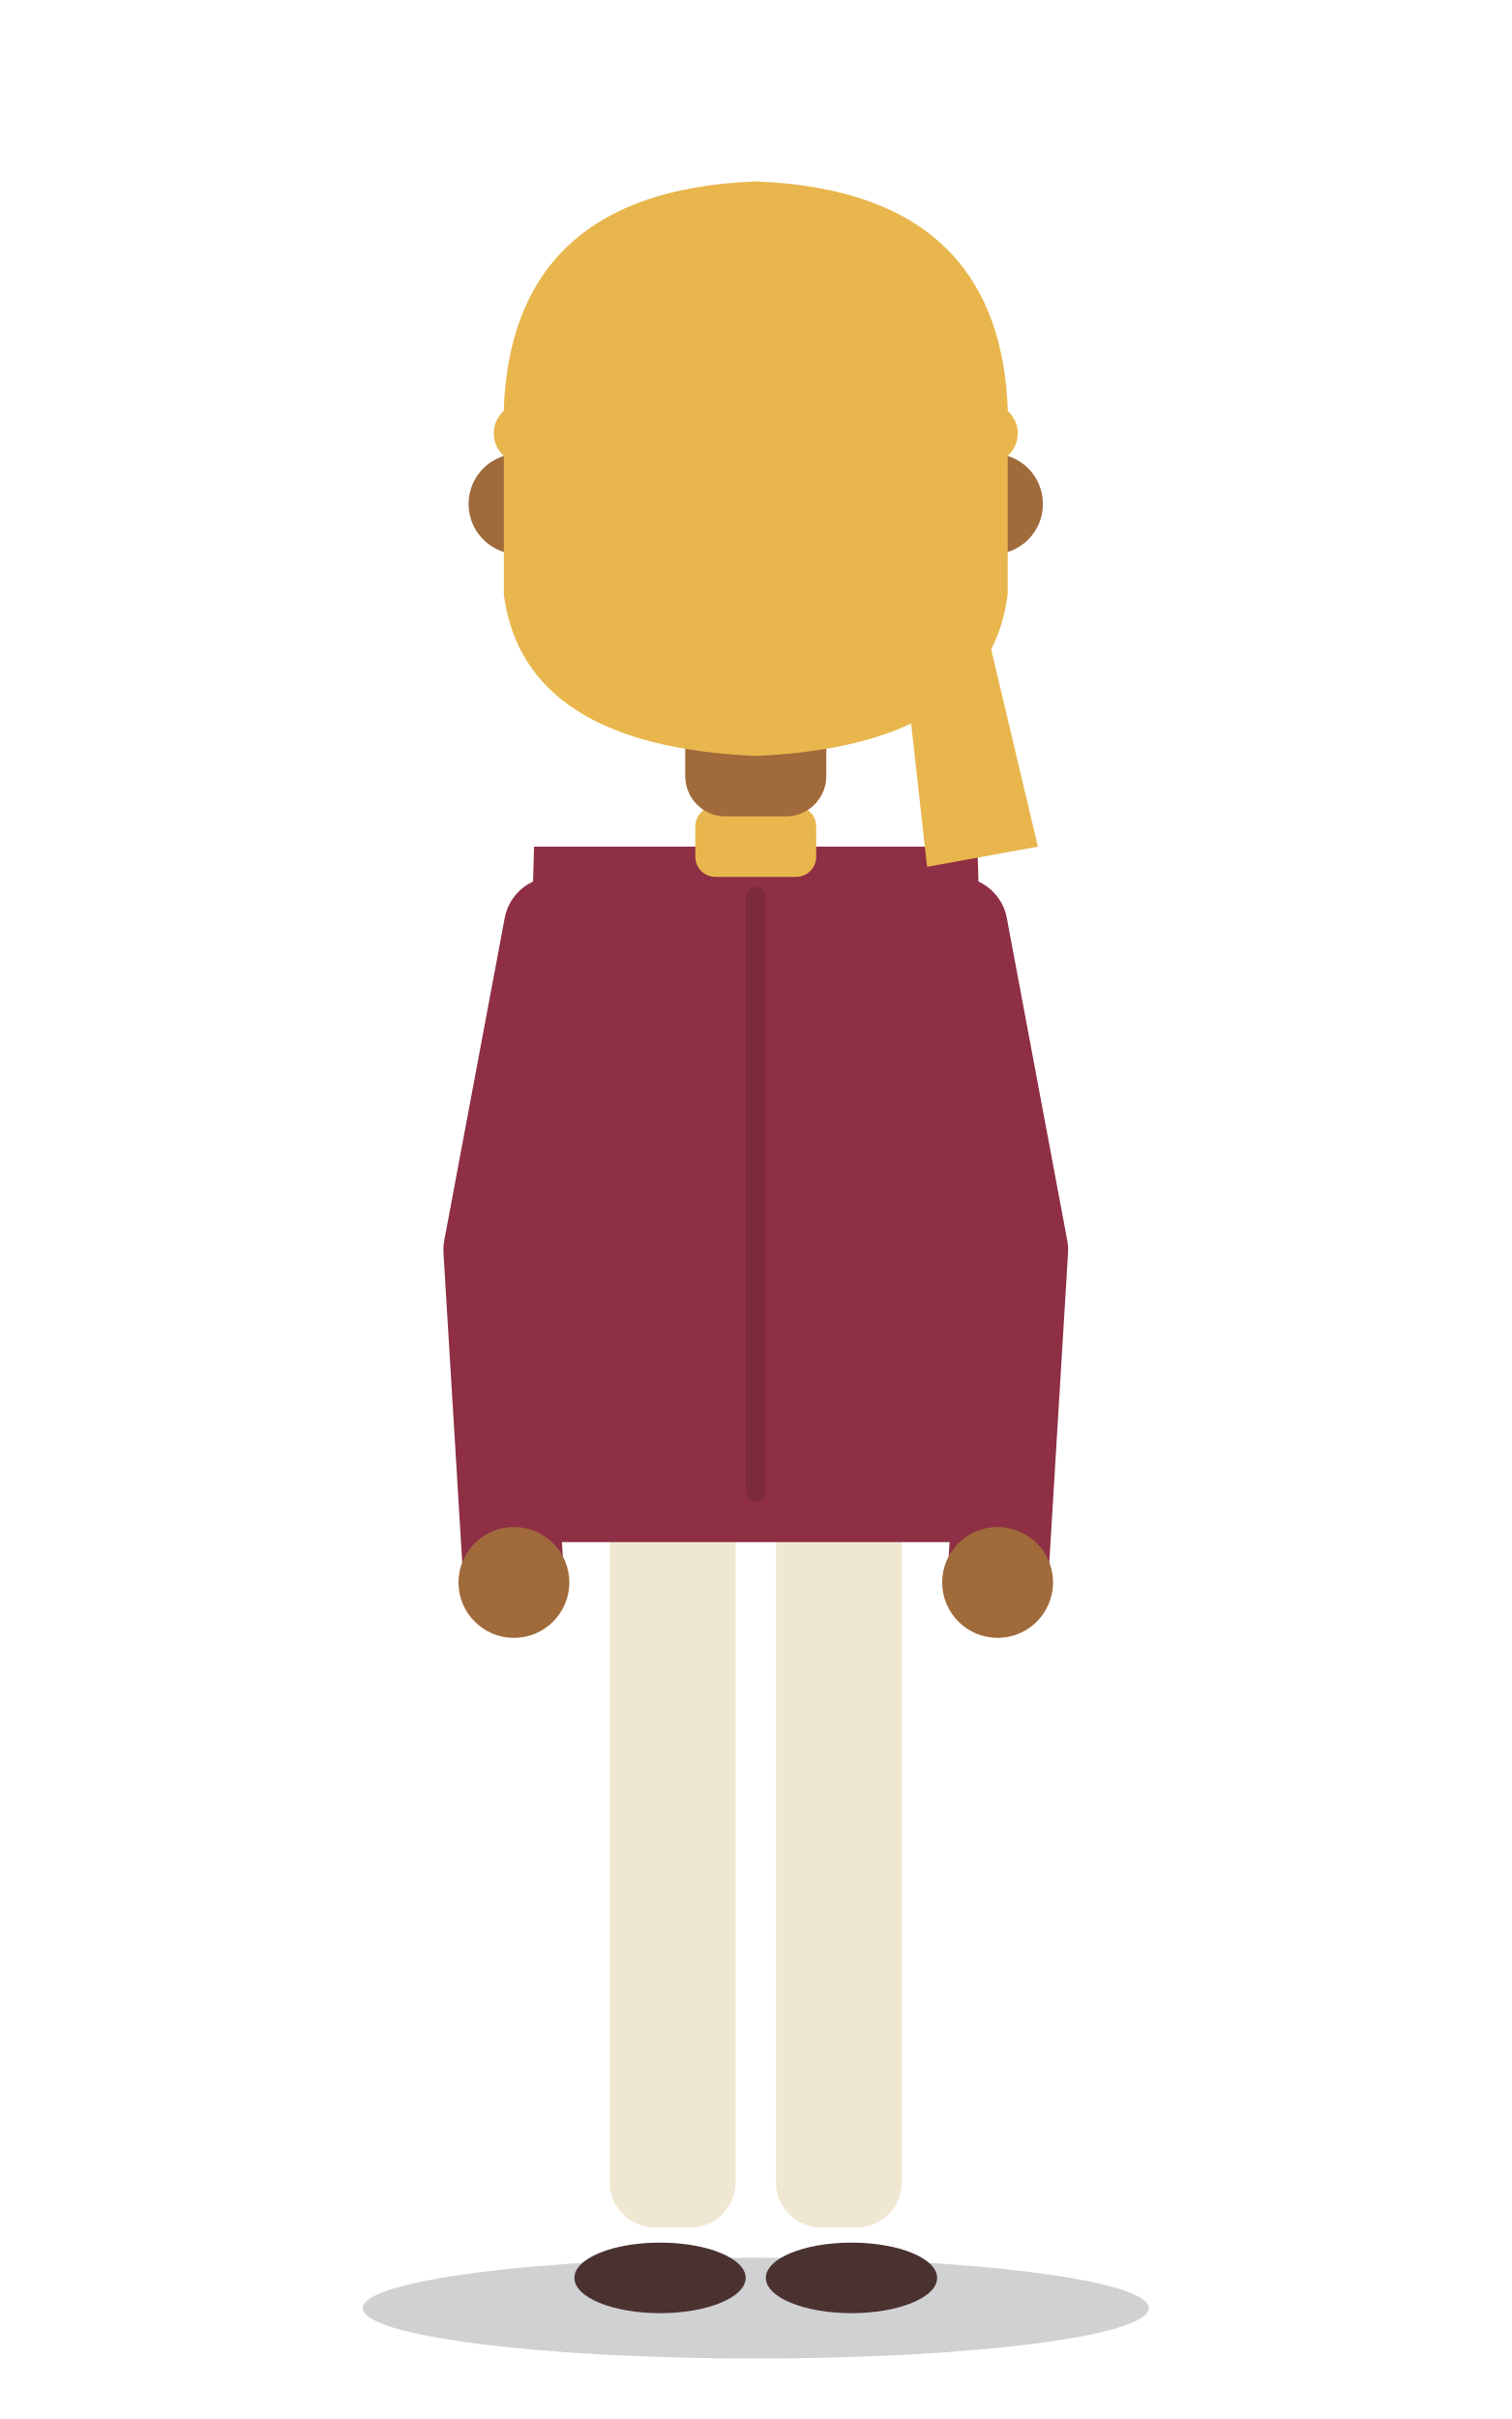
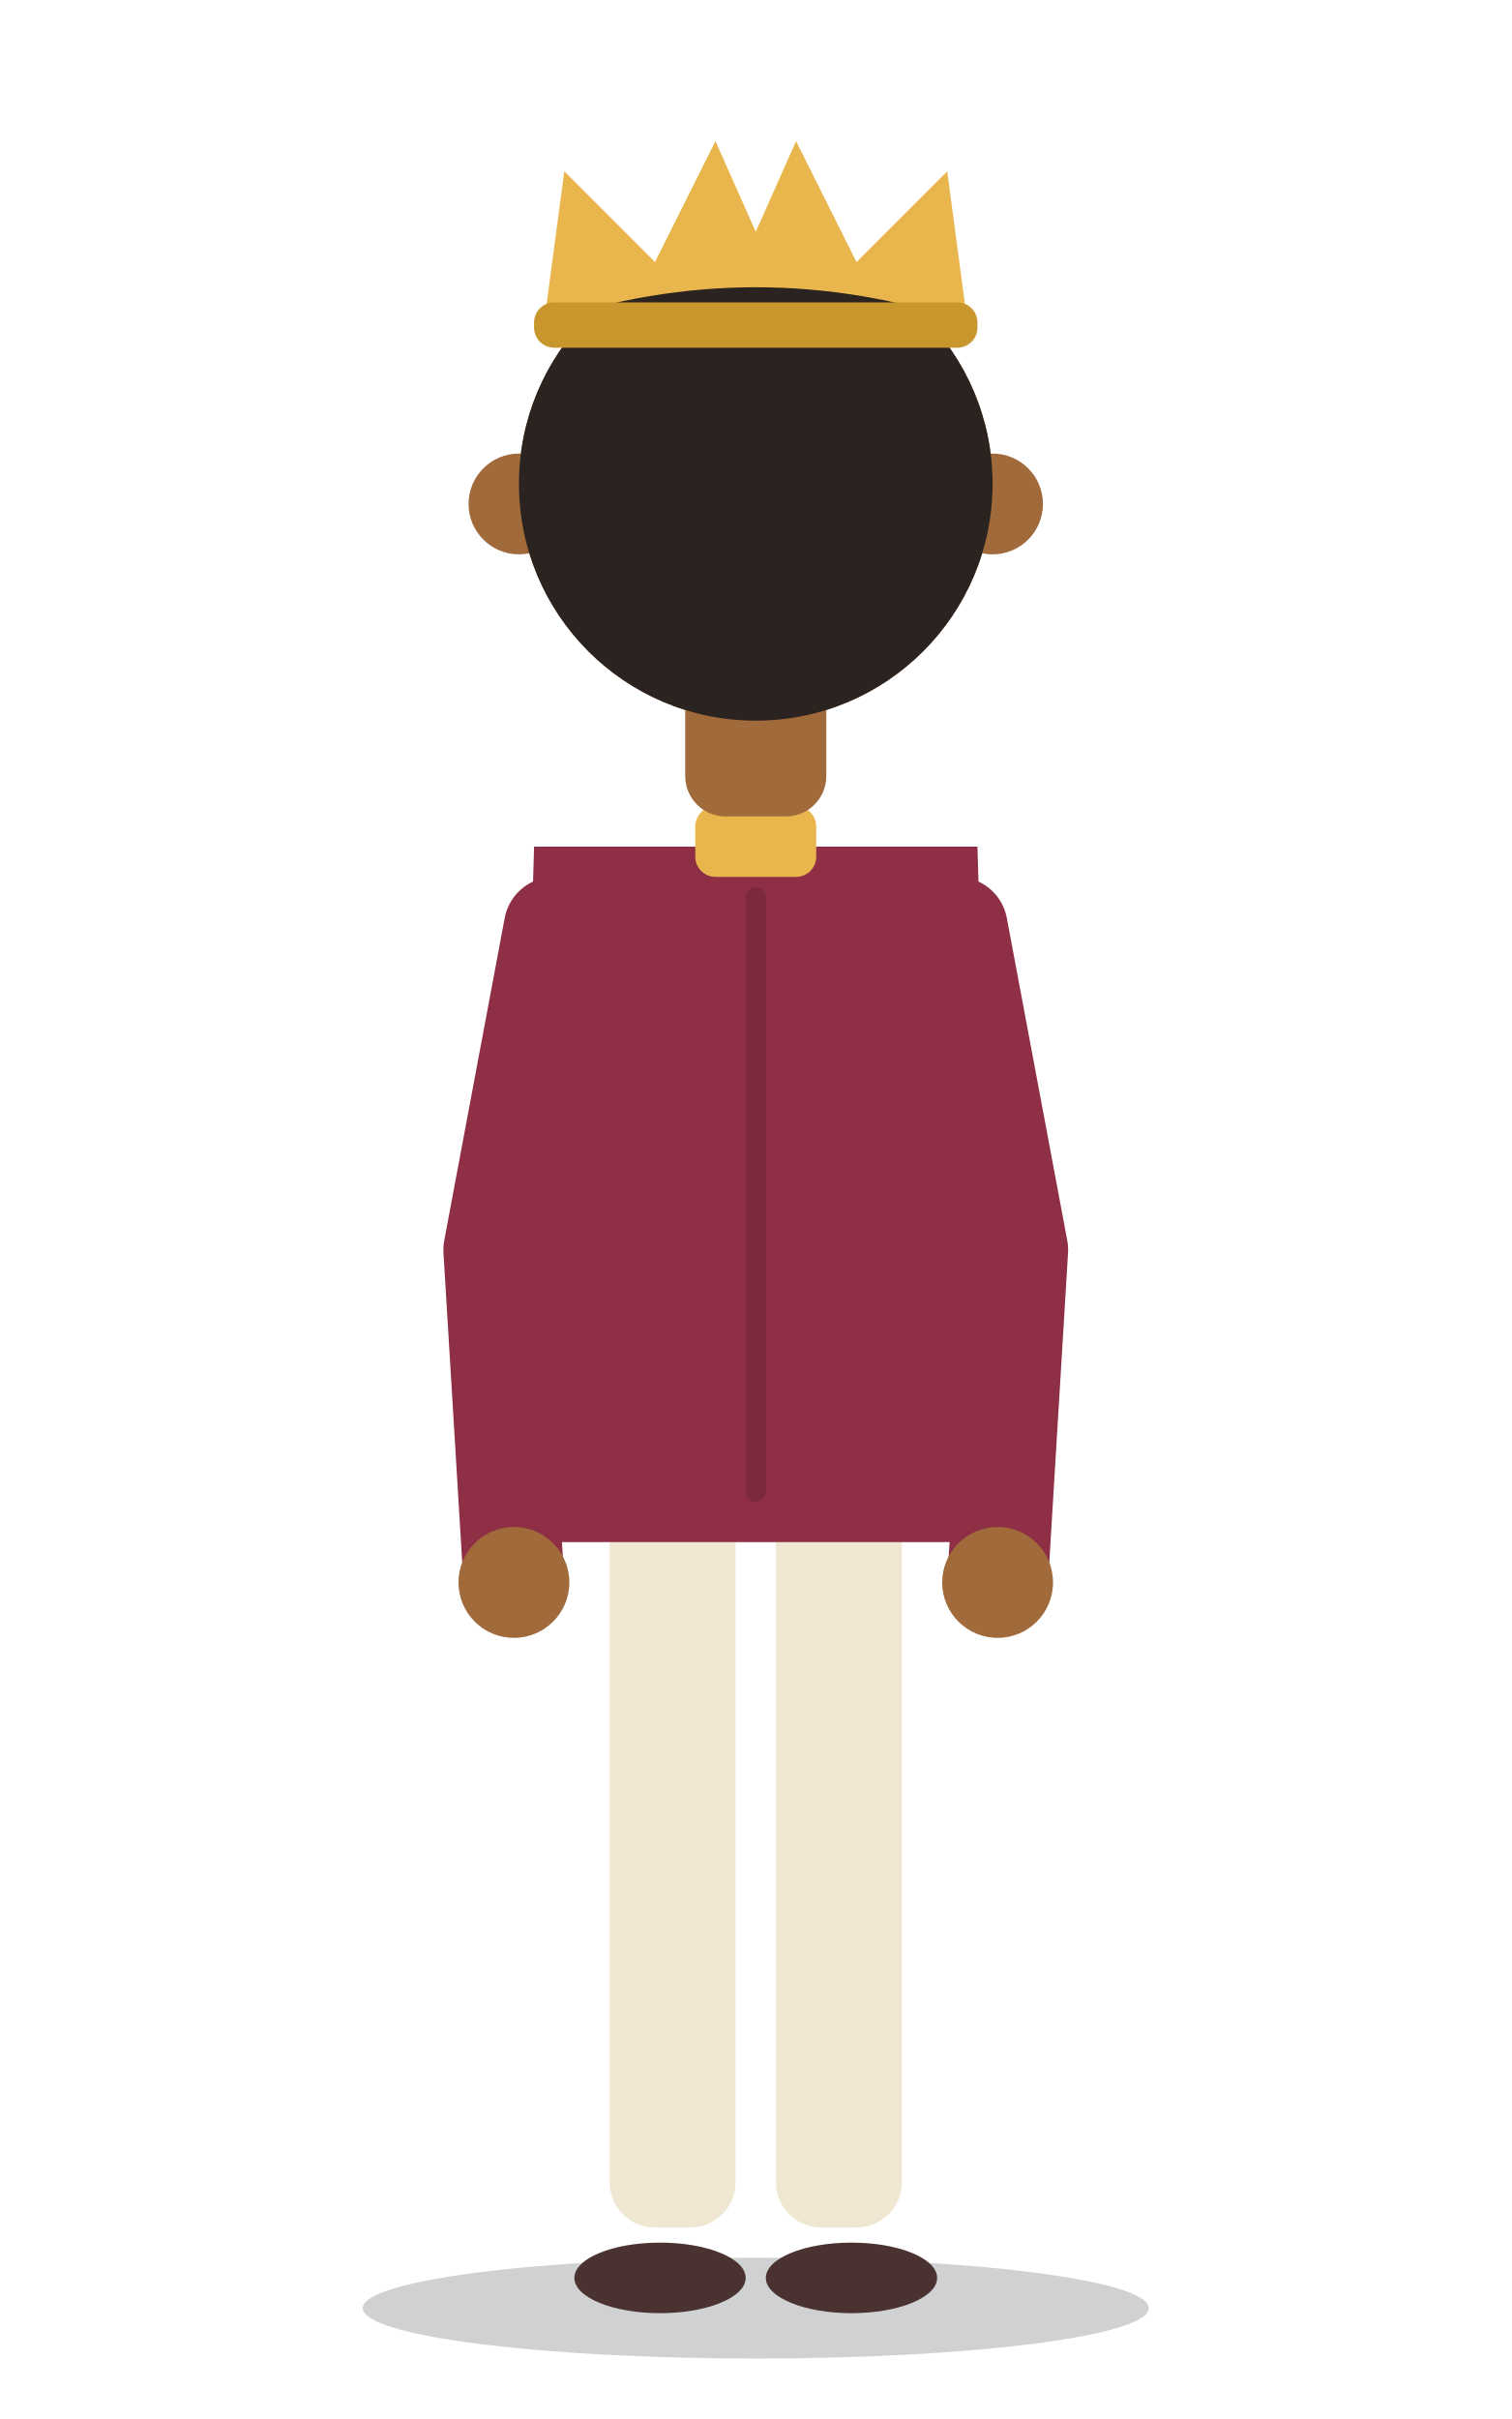
<svg xmlns="http://www.w3.org/2000/svg" viewBox="0 0 300 480">
  <ellipse cx="150" cy="458" rx="78" ry="10" fill="rgba(20,26,38,0.20)" />
  <rect x="121" y="296" width="25" height="146" fill="#f0e7d2" rx="9" />
  <rect x="154" y="296" width="25" height="146" fill="#f0e7d2" rx="9" />
  <ellipse cx="131" cy="452" rx="17" ry="7" fill="#4a3230" />
  <ellipse cx="169" cy="452" rx="17" ry="7" fill="#4a3230" />
  <path d="M106,168 L194,168 L198,306 L102,306 Z" fill="#8e2f45" />
  <rect x="138" y="160" width="24" height="14" fill="#e8b64c" rx="4" />
  <line x1="150" y1="178" x2="150" y2="296" stroke="rgba(0,0,0,0.13)" stroke-width="4" stroke-linecap="round" />
  <path d="M110,184 L98,248 L102,314" fill="none" stroke="#8e2f45" stroke-width="20" stroke-linecap="round" stroke-linejoin="round" />
  <circle cx="102" cy="314" r="11" fill="#a06a3b" />
  <path d="M190,184 L202,248 L198,314" fill="none" stroke="#8e2f45" stroke-width="20" stroke-linecap="round" stroke-linejoin="round" />
  <circle cx="198" cy="314" r="11" fill="#a06a3b" />
  <rect x="136" y="128" width="28" height="34" fill="#a06a3b" rx="8" />
  <circle cx="103" cy="100" r="10" fill="#a06a3b" />
  <circle cx="197" cy="100" r="10" fill="#a06a3b" />
  <circle cx="150" cy="96" r="47" fill="#a06a3b" />
-   <path d="M100,88 Q98,38 150,36 Q202,38 200,88 L200,118 Q196,148 150,150 Q104,148 100,118 Z" fill="#e8b64c" />
-   <rect x="98" y="80" width="104" height="12" fill="#e8b64c" rx="6" />
-   <path d="M188,92 L206,168 L184,172 L176,100 Z" fill="#e8b64c" />
+   <circle cx="150" cy="96" r="47" fill="#2b2320" />
+   <path d="M108,64 L112,34 L130,52 L142,28 L150,46 L158,28 L170,52 L188,34 L192,64 Q150,50 108,64 Z" fill="#e8b64c" />
+   <rect x="106" y="60" width="88" height="9" fill="#c9962e" rx="4" />
</svg>
